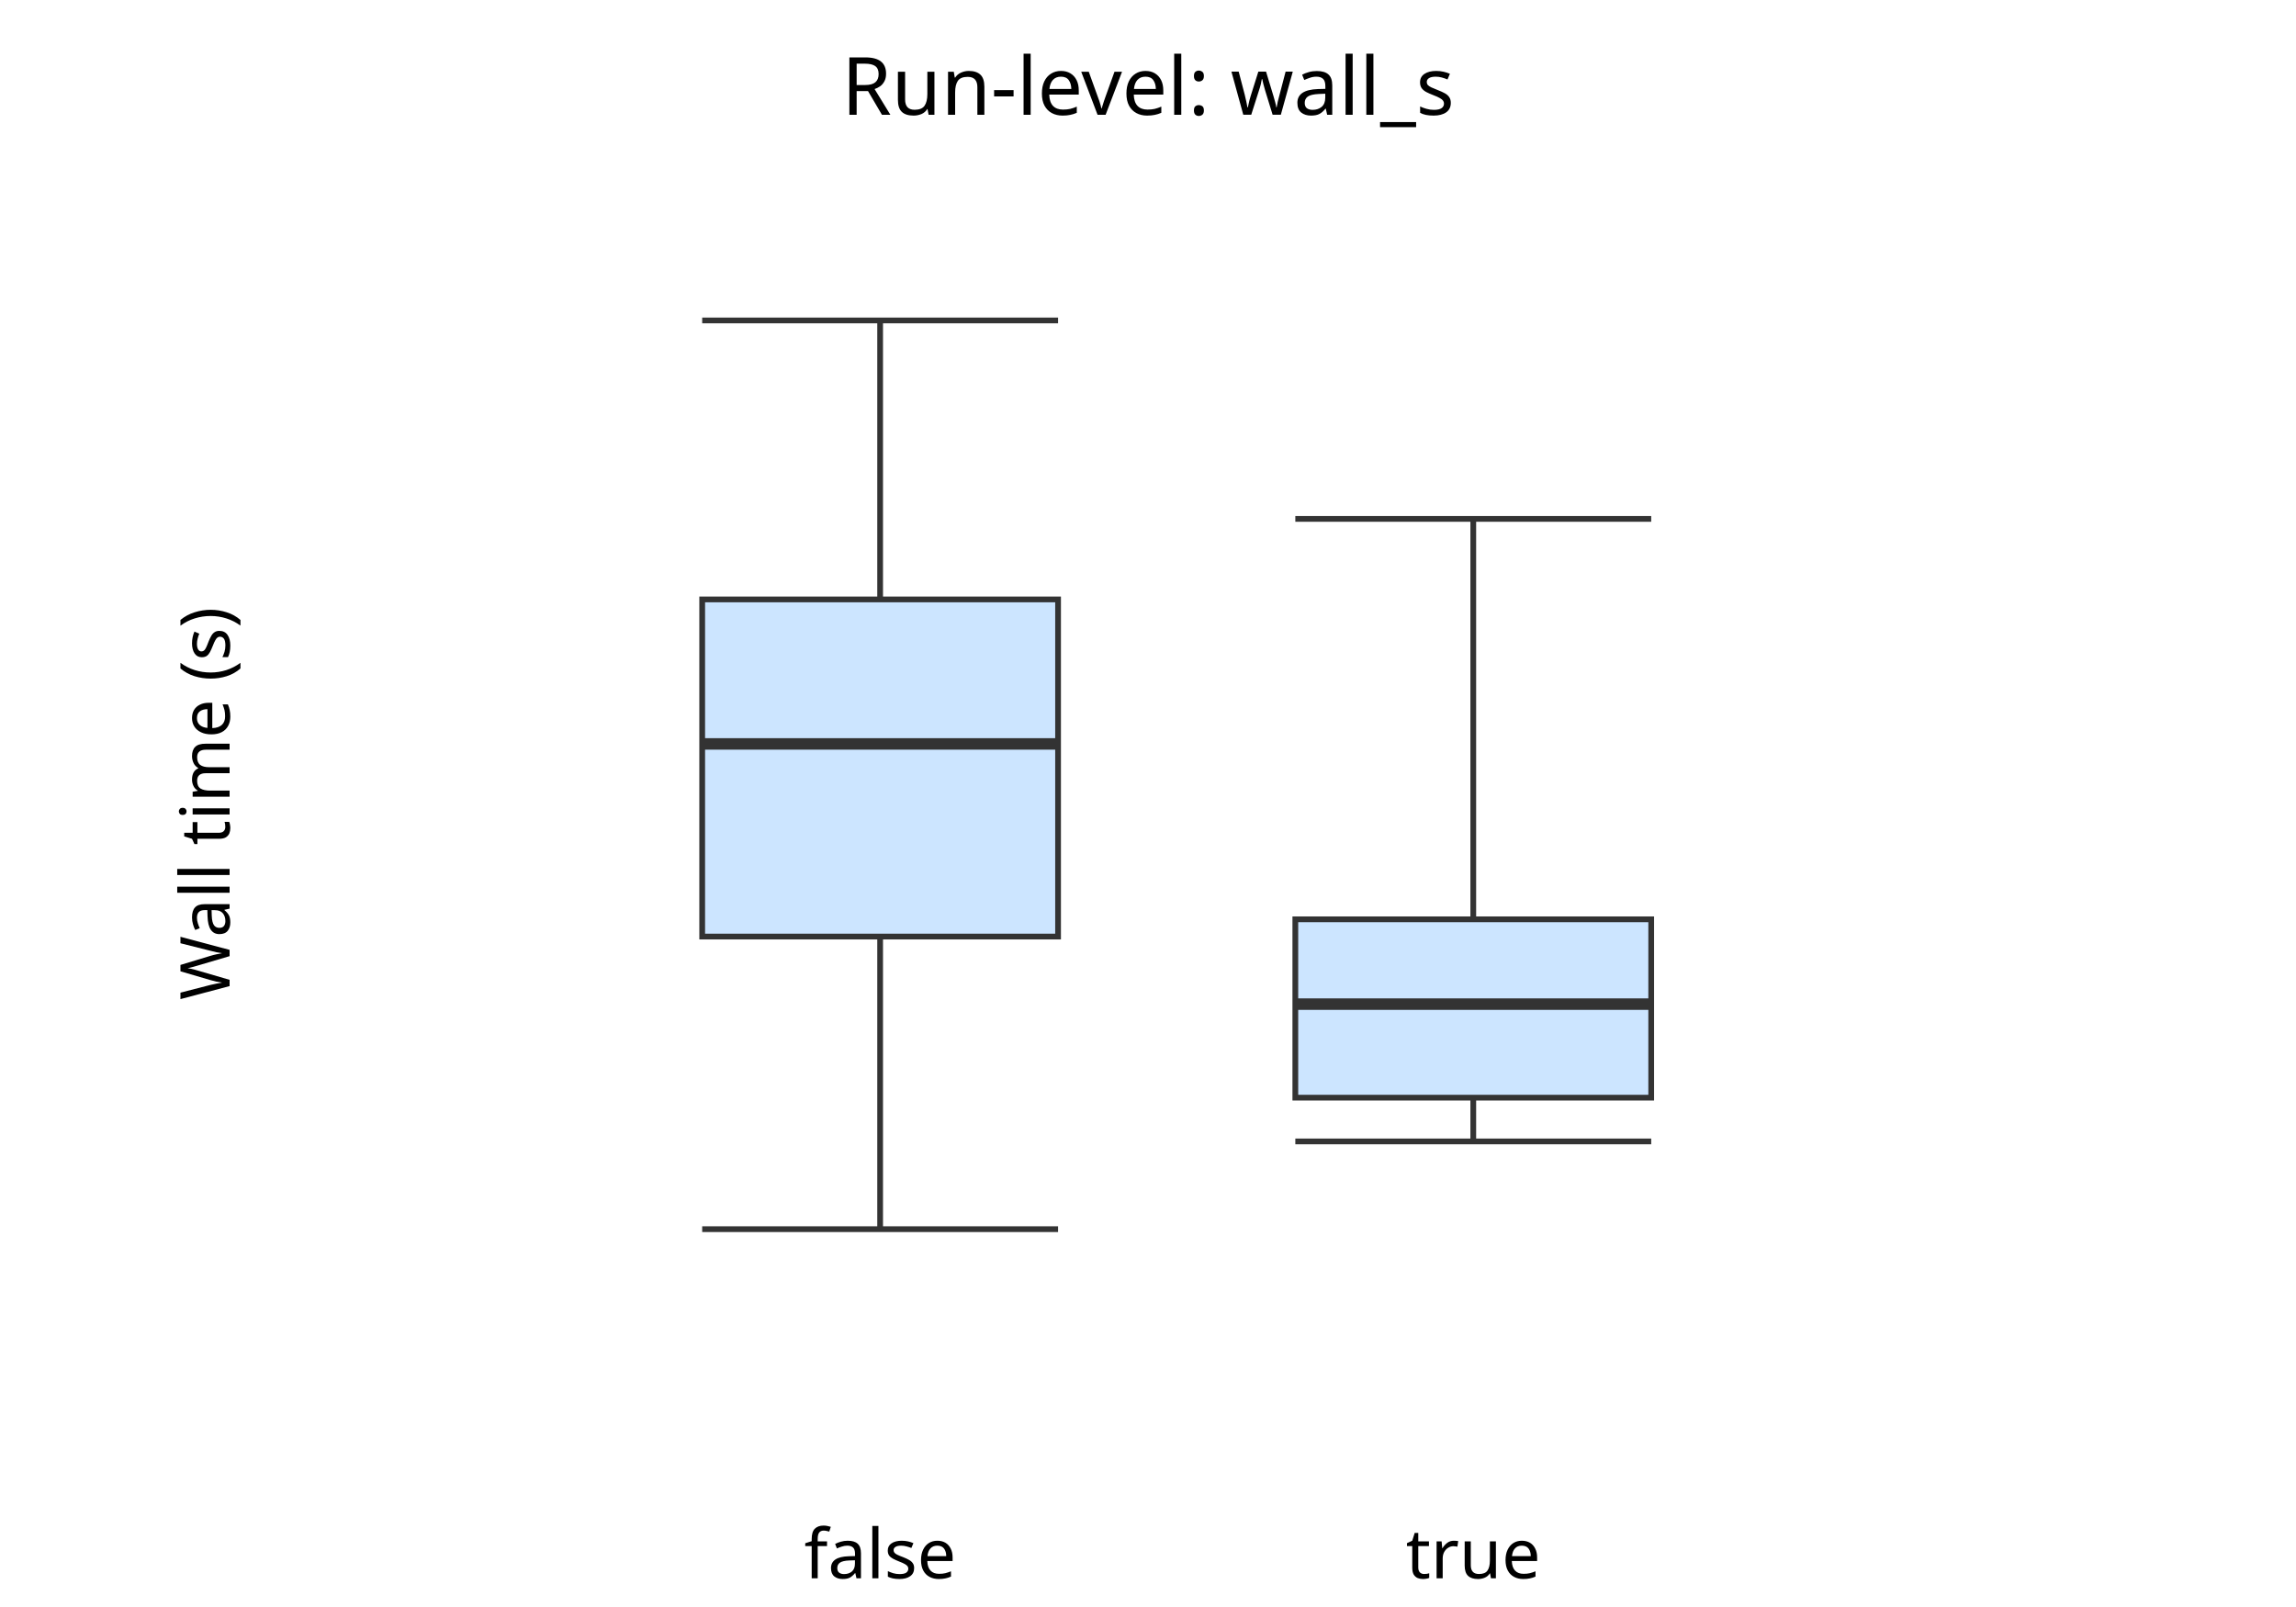
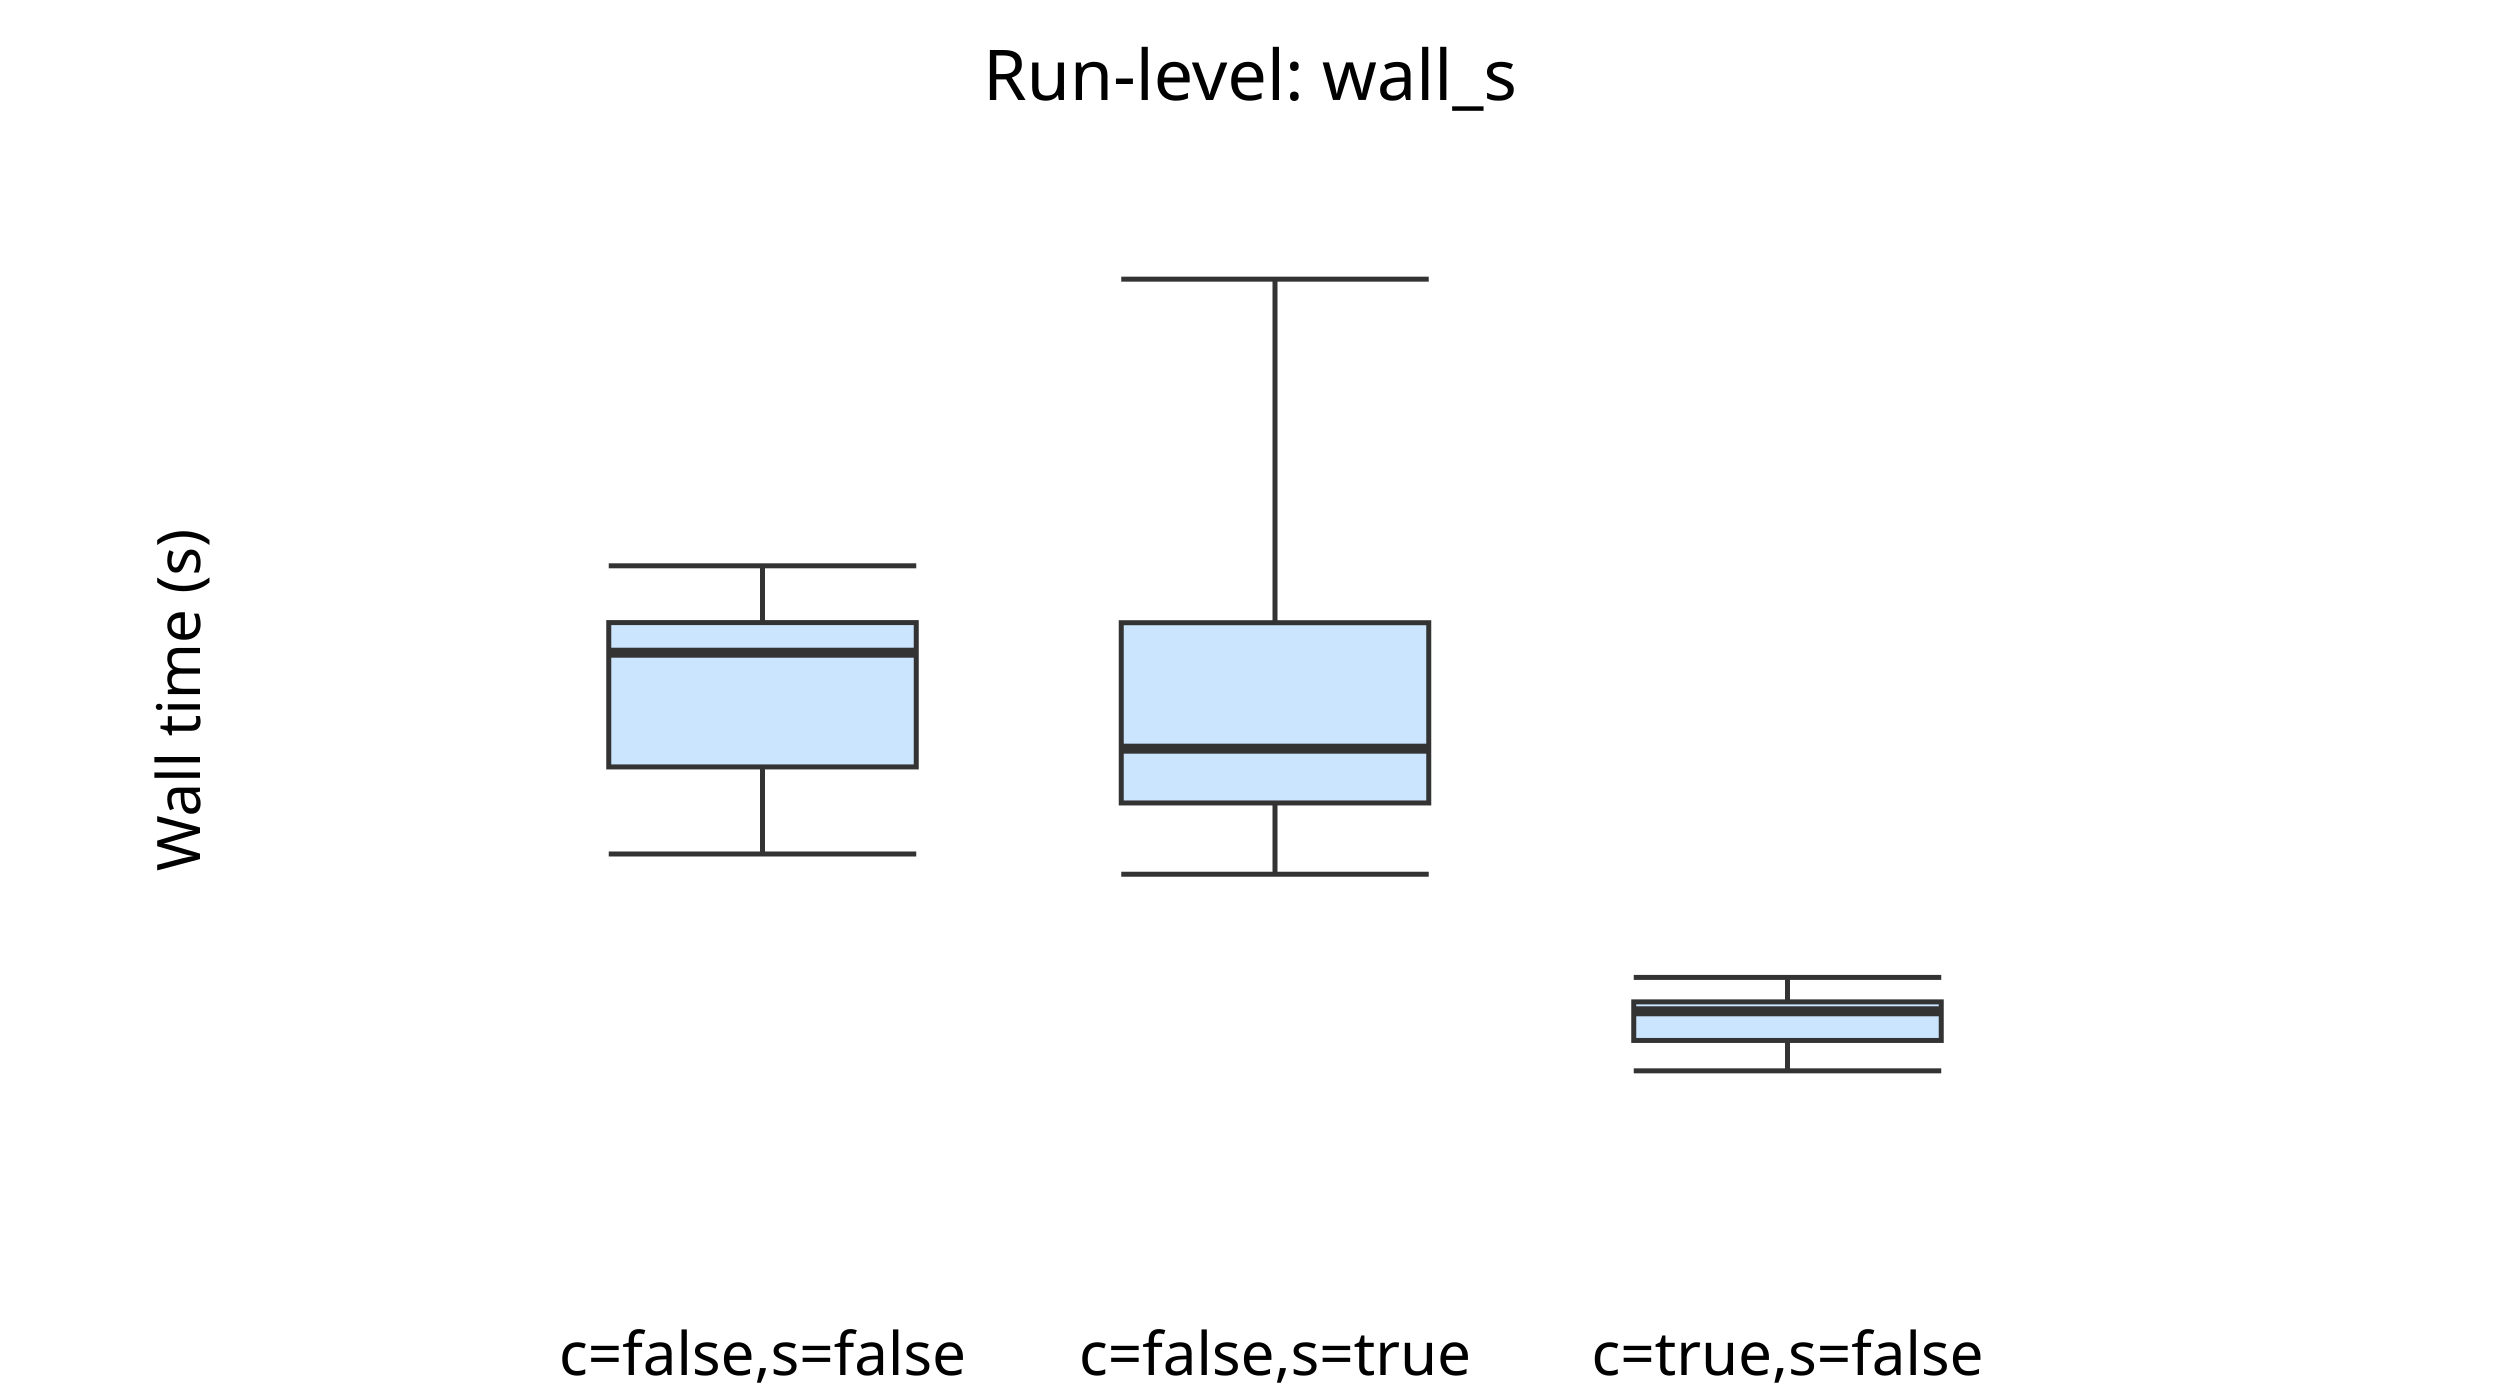
- <svg xmlns="http://www.w3.org/2000/svg" viewBox="0 0 400 280" width="400" height="280">
+ <svg xmlns="http://www.w3.org/2000/svg" viewBox="0 0 500 280" width="500" height="280">
  <style>text { font: 12px sans-serif; } .title { font: 14px sans-serif; }</style>
-   <text x="200.0" y="20" text-anchor="middle" class="title">Run-level: wall_s</text>
+   <text x="250.0" y="20" text-anchor="middle" class="title">Run-level: wall_s</text>
  <text x="40" y="140.0" text-anchor="middle" transform="rotate(-90,40,140.0)">Wall time (s)</text>
-   <line x1="153.333" y1="129.619" x2="153.333" y2="214.167" stroke="#333" stroke-width="1" />
-   <line x1="153.333" y1="129.619" x2="153.333" y2="55.833" stroke="#333" stroke-width="1" />
-   <line x1="122.333" y1="214.167" x2="184.333" y2="214.167" stroke="#333" stroke-width="1" />
-   <line x1="122.333" y1="55.833" x2="184.333" y2="55.833" stroke="#333" stroke-width="1" />
-   <rect x="122.333" y="104.441" width="62" height="58.743" fill="#cce5ff" stroke="#333" stroke-width="1" />
-   <line x1="122.333" y1="129.619" x2="184.333" y2="129.619" stroke="#333" stroke-width="2" />
-   <text x="153.333" y="275" text-anchor="middle">false</text>
-   <line x1="256.667" y1="174.957" x2="256.667" y2="198.879" stroke="#333" stroke-width="1" />
-   <line x1="256.667" y1="174.957" x2="256.667" y2="90.411" stroke="#333" stroke-width="1" />
-   <line x1="225.667" y1="198.879" x2="287.667" y2="198.879" stroke="#333" stroke-width="1" />
-   <line x1="225.667" y1="90.411" x2="287.667" y2="90.411" stroke="#333" stroke-width="1" />
-   <rect x="225.667" y="160.179" width="62" height="31.076" fill="#cce5ff" stroke="#333" stroke-width="1" />
-   <line x1="225.667" y1="174.957" x2="287.667" y2="174.957" stroke="#333" stroke-width="2" />
-   <text x="256.667" y="275" text-anchor="middle">true</text>
+   <line x1="152.5" y1="130.543" x2="152.5" y2="170.798" stroke="#333" stroke-width="1" />
+   <line x1="152.5" y1="130.543" x2="152.5" y2="113.161" stroke="#333" stroke-width="1" />
+   <line x1="121.75" y1="170.798" x2="183.25" y2="170.798" stroke="#333" stroke-width="1" />
+   <line x1="121.75" y1="113.161" x2="183.25" y2="113.161" stroke="#333" stroke-width="1" />
+   <rect x="121.75" y="124.519" width="61.5" height="28.866" fill="#cce5ff" stroke="#333" stroke-width="1" />
+   <line x1="121.75" y1="130.543" x2="183.25" y2="130.543" stroke="#333" stroke-width="2" />
+   <text x="152.5" y="275" text-anchor="middle">c=false,s=false</text>
+   <line x1="255.0" y1="149.736" x2="255.0" y2="174.846" stroke="#333" stroke-width="1" />
+   <line x1="255.0" y1="149.736" x2="255.0" y2="55.833" stroke="#333" stroke-width="1" />
+   <line x1="224.25" y1="174.846" x2="285.75" y2="174.846" stroke="#333" stroke-width="1" />
+   <line x1="224.25" y1="55.833" x2="285.75" y2="55.833" stroke="#333" stroke-width="1" />
+   <rect x="224.25" y="124.544" width="61.5" height="36.048" fill="#cce5ff" stroke="#333" stroke-width="1" />
+   <line x1="224.25" y1="149.736" x2="285.75" y2="149.736" stroke="#333" stroke-width="2" />
+   <text x="255.0" y="275" text-anchor="middle">c=false,s=true</text>
+   <line x1="357.5" y1="202.256" x2="357.5" y2="214.167" stroke="#333" stroke-width="1" />
+   <line x1="357.5" y1="202.256" x2="357.5" y2="195.481" stroke="#333" stroke-width="1" />
+   <line x1="326.75" y1="214.167" x2="388.25" y2="214.167" stroke="#333" stroke-width="1" />
+   <line x1="326.75" y1="195.481" x2="388.25" y2="195.481" stroke="#333" stroke-width="1" />
+   <rect x="326.75" y="200.374" width="61.5" height="7.717" fill="#cce5ff" stroke="#333" stroke-width="1" />
+   <line x1="326.75" y1="202.256" x2="388.25" y2="202.256" stroke="#333" stroke-width="2" />
+   <text x="357.5" y="275" text-anchor="middle">c=true,s=false</text>
</svg>
